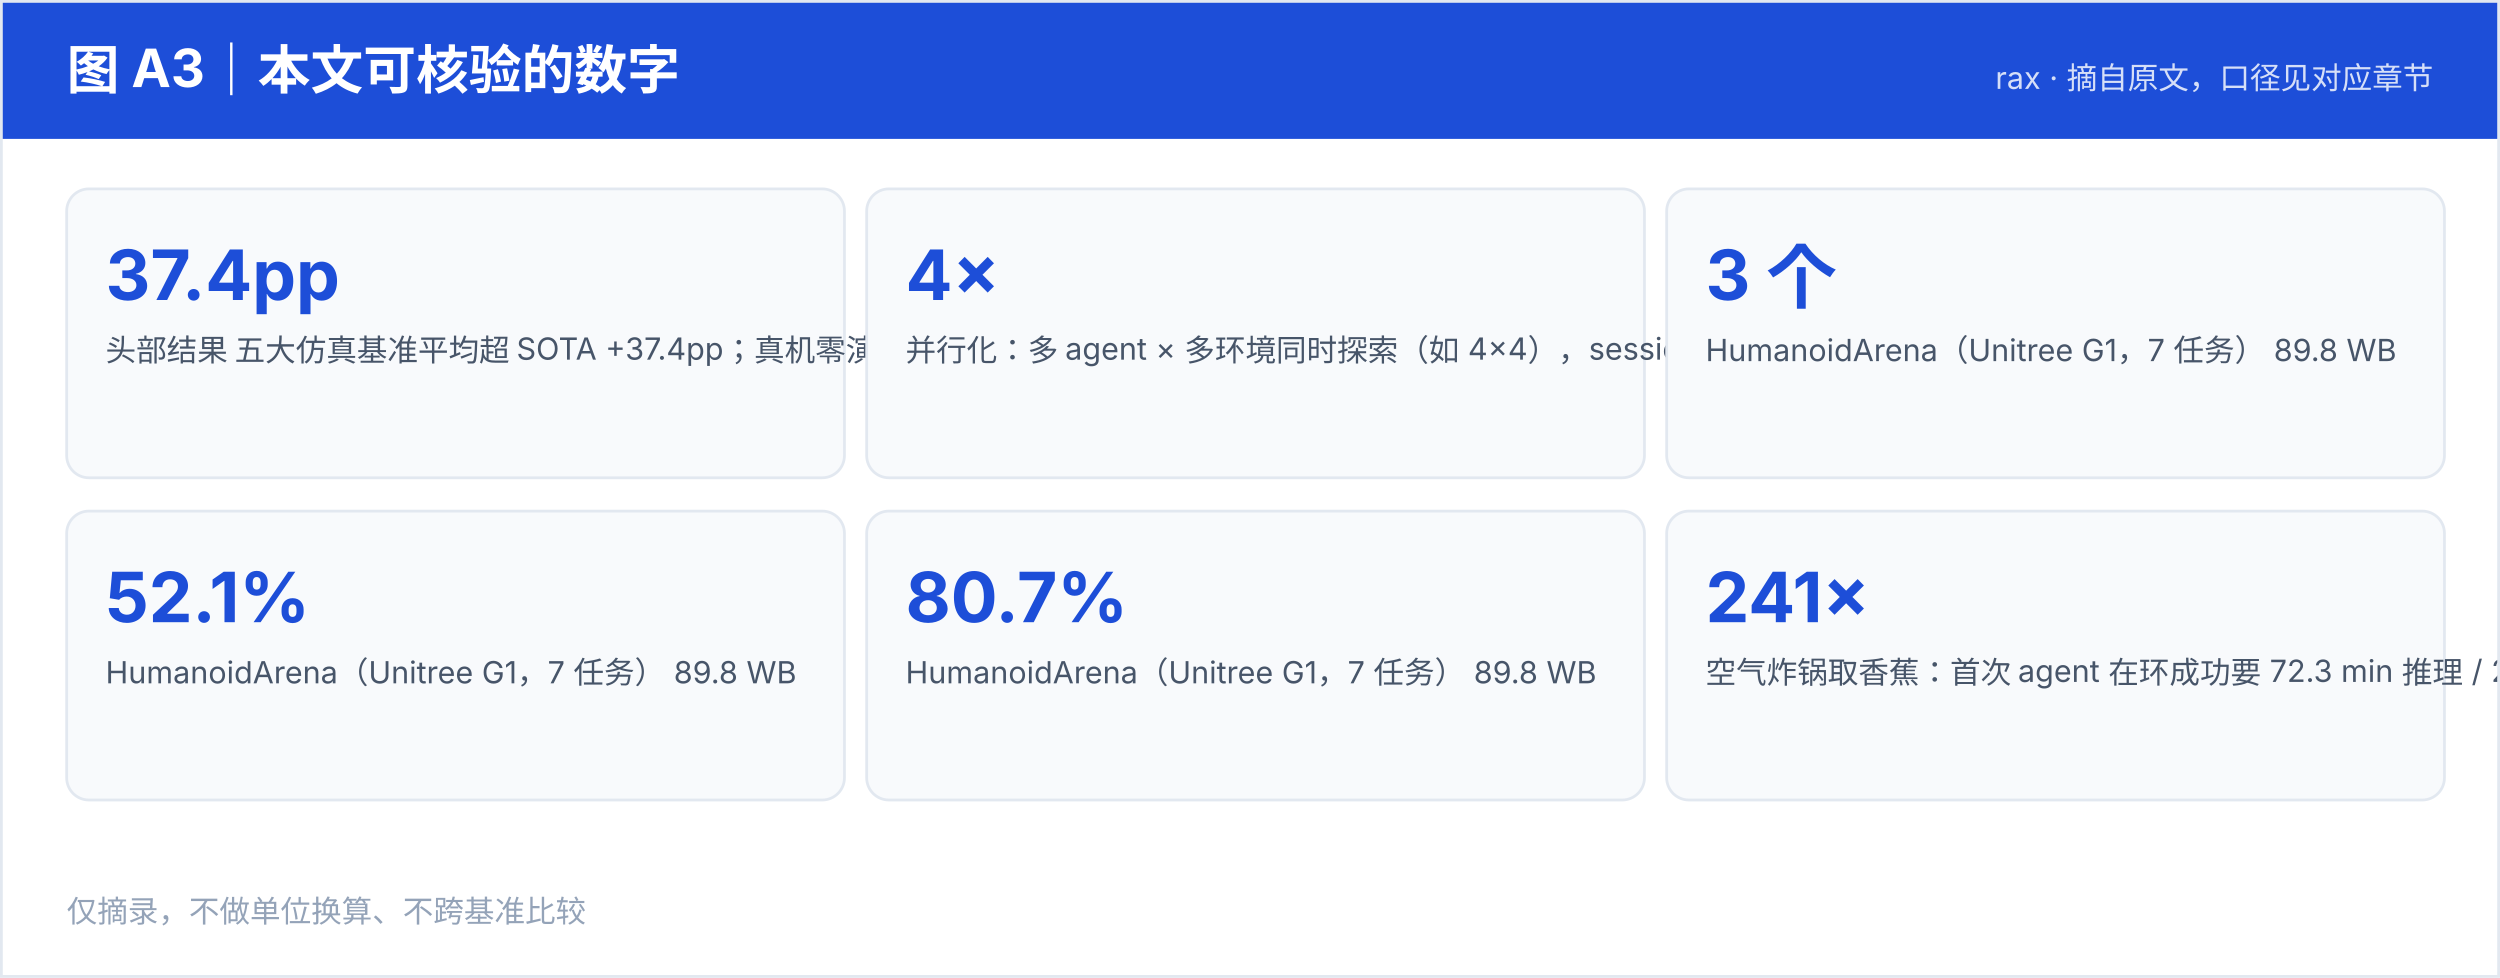
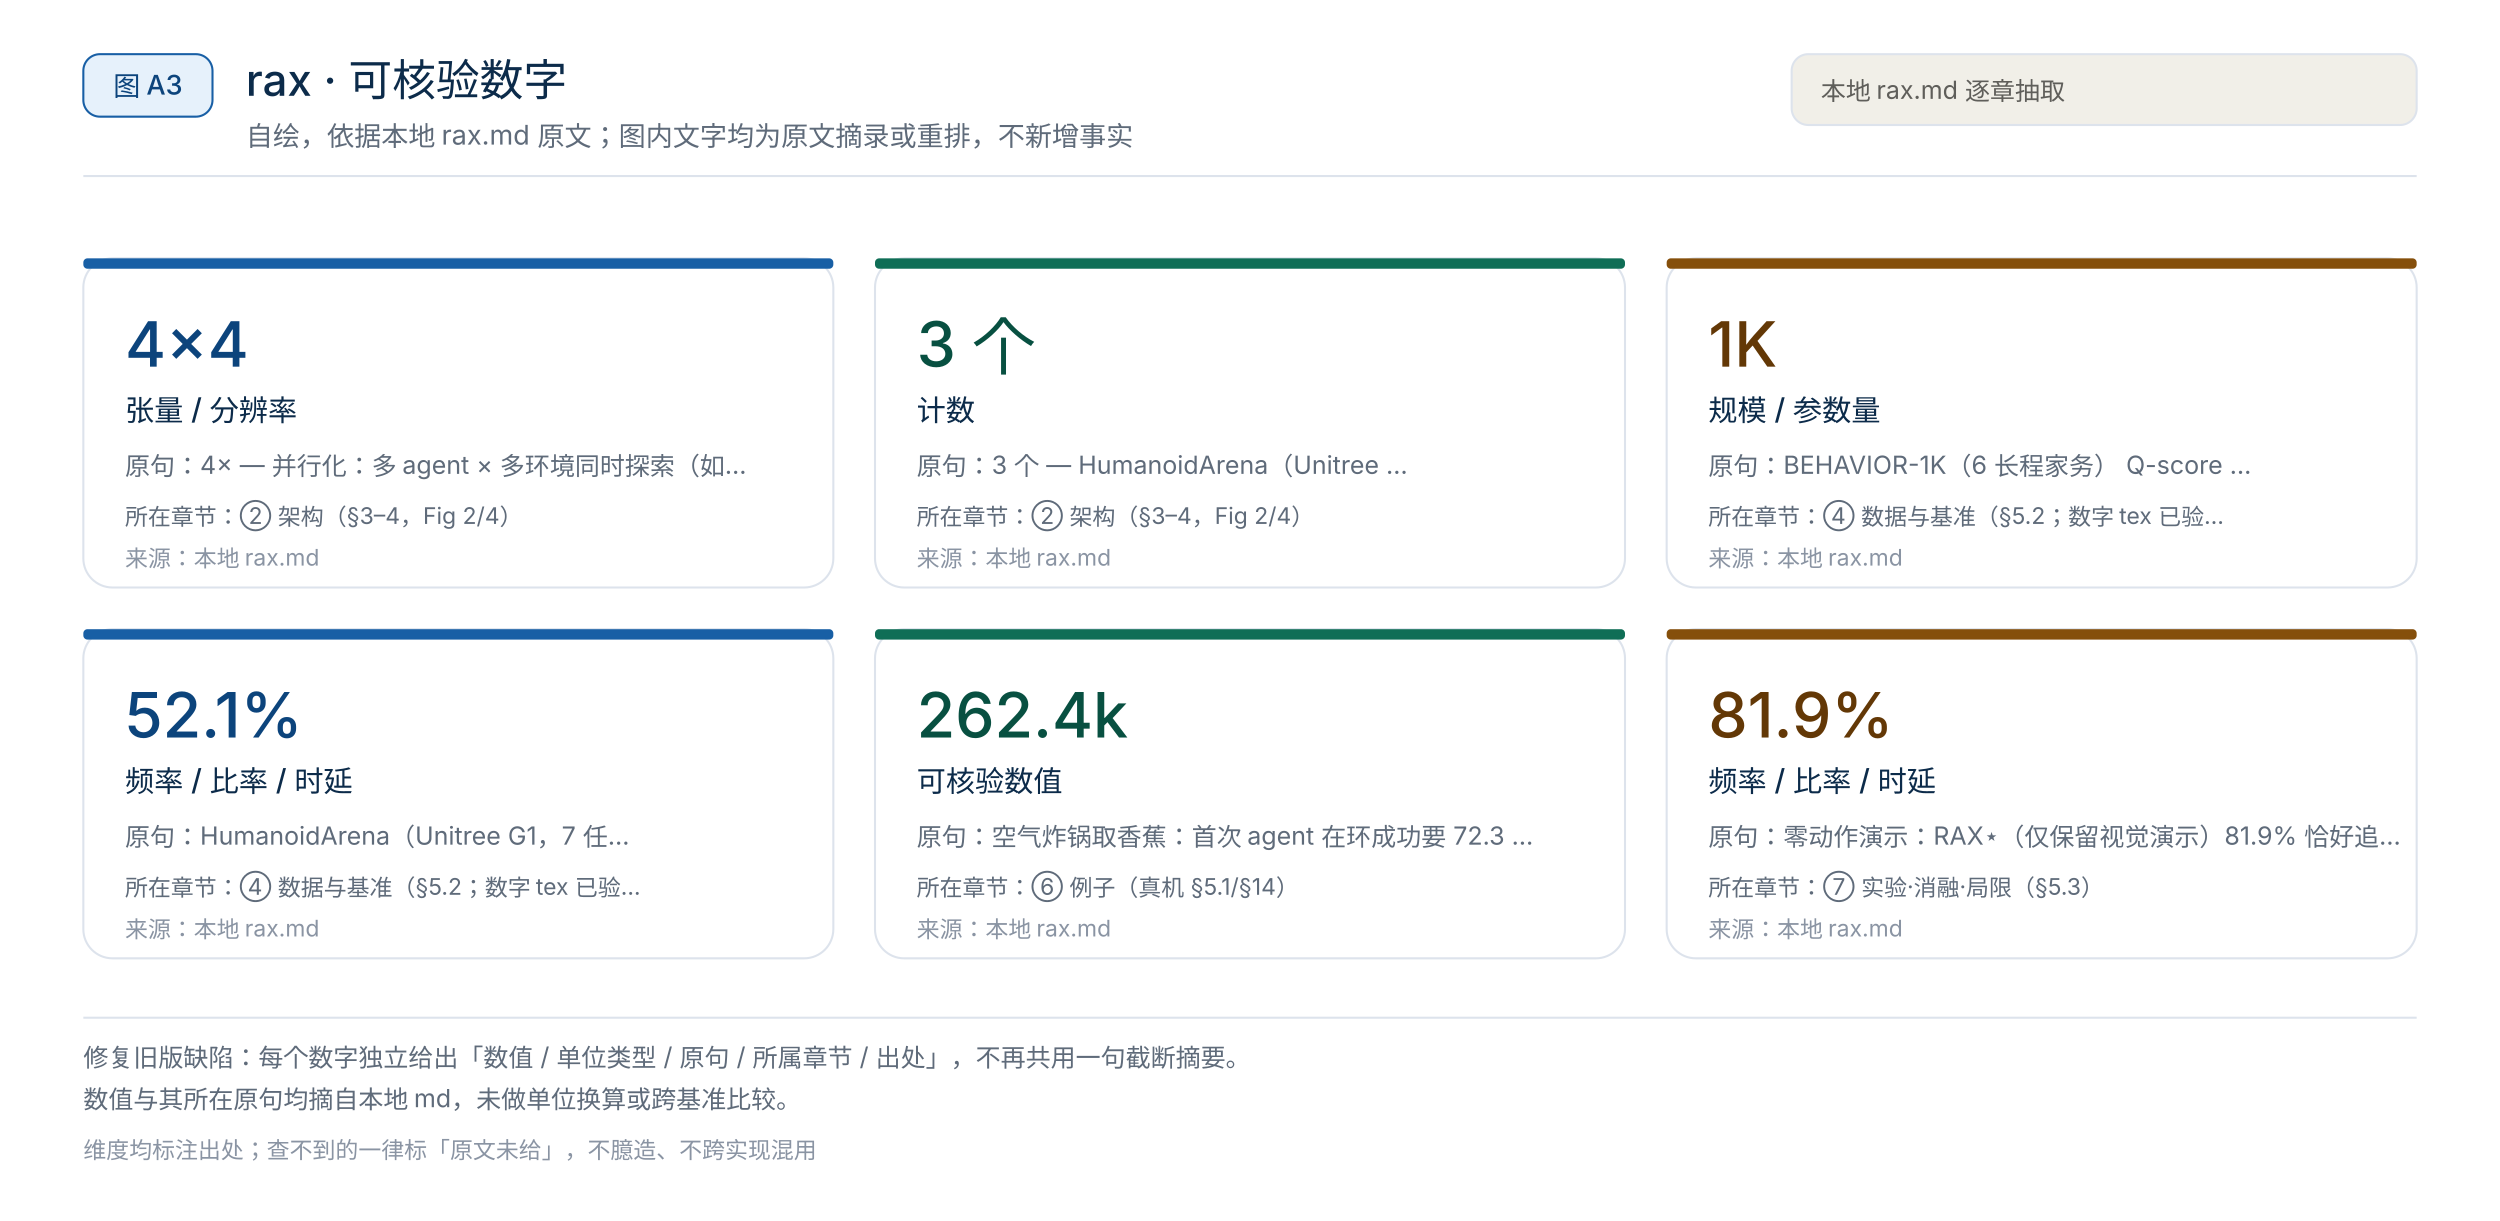
- <svg xmlns="http://www.w3.org/2000/svg" viewBox="0 0 900 352" width="900" height="352" font-family="PingFang SC, -apple-system, BlinkMacSystemFont, Microsoft YaHei, sans-serif">
-   <rect width="900" height="352" fill="#ffffff" />
-   <rect x="0" y="0" width="900" height="50" fill="#1d4ed8" />
-   <text x="24" y="32" font-size="19" fill="#ffffff" font-weight="700" text-anchor="start">图 A3｜本文可核验的数字</text>
-   <text x="876" y="32" font-size="11" fill="#ffffff" font-weight="400" text-anchor="end" opacity="0.82">rax · 摘自原文，口径见对应章节</text>
-   <rect x="24" y="68" width="280" height="104" rx="8" fill="#f8fafc" stroke="#e2e8f0" />
-   <text x="38" y="108" font-size="25" fill="#1d4ed8" font-weight="700" text-anchor="start">37.4pp</text>
-   <text x="38" y="130" font-size="11" fill="#475569" font-weight="400" text-anchor="start">头部结果 五大仿真基准平均超 SOTA +37.4pp；真机零演示 &lt;2h</text>
-   <rect x="312" y="68" width="280" height="104" rx="8" fill="#f8fafc" stroke="#e2e8f0" />
-   <text x="326" y="108" font-size="25" fill="#1d4ed8" font-weight="700" text-anchor="start">4×</text>
-   <text x="326" y="130" font-size="11" fill="#475569" font-weight="400" text-anchor="start">并行化：多 agent × 多环境同时探索（如 4×4），session 产</text>
-   <rect x="600" y="68" width="280" height="104" rx="8" fill="#f8fafc" stroke="#e2e8f0" />
-   <text x="614" y="108" font-size="25" fill="#1d4ed8" font-weight="700" text-anchor="start">3 个</text>
-   <text x="614" y="130" font-size="11" fill="#475569" font-weight="400" text-anchor="start">HumanoidArena（Unitree G1，7 任务） 89.8 WB</text>
-   <rect x="24" y="184" width="280" height="104" rx="8" fill="#f8fafc" stroke="#e2e8f0" />
-   <text x="38" y="224" font-size="25" fill="#1d4ed8" font-weight="700" text-anchor="start">52.1%</text>
-   <text x="38" y="246" font-size="11" fill="#475569" font-weight="400" text-anchor="start">HumanoidArena（Unitree G1，7 任务） 89.8 WB</text>
-   <rect x="312" y="184" width="280" height="104" rx="8" fill="#f8fafc" stroke="#e2e8f0" />
-   <text x="326" y="224" font-size="25" fill="#1d4ed8" font-weight="700" text-anchor="start">80.7%</text>
-   <text x="326" y="246" font-size="11" fill="#475569" font-weight="400" text-anchor="start">HumanoidArena（Unitree G1，7 任务） 89.8 WB</text>
-   <rect x="600" y="184" width="280" height="104" rx="8" fill="#f8fafc" stroke="#e2e8f0" />
-   <text x="614" y="224" font-size="25" fill="#1d4ed8" font-weight="700" text-anchor="start">241×</text>
-   <text x="614" y="246" font-size="11" fill="#475569" font-weight="400" text-anchor="start">空气炸锅取香蕉：首次 agent 在环成功要 72.3 min 推理 / 2</text>
-   <text x="24" y="332" font-size="11" fill="#94a3b8" font-weight="400" text-anchor="start">仅摘录，不做单位换算、不跨基准比较</text>
-   <rect x="0.5" y="0.5" width="899" height="351" fill="none" stroke="#e2e8f0" />
+ <svg xmlns="http://www.w3.org/2000/svg" width="1200" height="586" viewBox="0 0 1200 586" role="img">
+   <defs>
+     <marker id="arrow" viewBox="0 0 10 10" refX="8" refY="5" markerWidth="6" markerHeight="6" orient="auto-start-reverse">
+       <path d="M2 1L8 5L2 9" fill="none" stroke="#185FA5" stroke-width="1.6" stroke-linecap="round" stroke-linejoin="round" />
+     </marker>
+   </defs>
+   <rect x="0" y="0" width="1200" height="586" rx="0" fill="#FFFFFF" stroke="#FFFFFF" stroke-width="1" />
+   <text x="118" y="46" font-family="-apple-system,BlinkMacSystemFont,'PingFang SC','Microsoft YaHei',sans-serif" font-size="21" font-weight="500" fill="#0C2B4A" text-anchor="start">rax · 可核验数字</text>
+   <text x="118" y="70" font-family="-apple-system,BlinkMacSystemFont,'PingFang SC','Microsoft YaHei',sans-serif" font-size="13" font-weight="400" fill="#5F6B7A" text-anchor="start">自绘，依据本地 rax.md 原文；图内文字均为原文摘录或重排，不新增事实</text>
+   <rect x="40" y="84" width="1120" height="1" rx="0" fill="#DDE3EC" stroke="#DDE3EC" stroke-width="0" />
+   <rect x="860" y="26" width="300" height="34" rx="8" fill="#F1EFE8" stroke="#DDE3EC" stroke-width="1" />
+   <text x="874" y="48" font-family="-apple-system,BlinkMacSystemFont,'PingFang SC','Microsoft YaHei',sans-serif" font-size="12" font-weight="400" fill="#5F5E5A" text-anchor="start">本地 rax.md 逐章抽取</text>
+   <rect x="40" y="26" width="62" height="30" rx="8" fill="#E6F1FB" stroke="#185FA5" stroke-width="1" />
+   <text x="71" y="46" font-family="-apple-system,BlinkMacSystemFont,'PingFang SC','Microsoft YaHei',sans-serif" font-size="13" font-weight="500" fill="#0C447C" text-anchor="middle">图 A3</text>
+   <rect x="40" y="124" width="360" height="158" rx="14" fill="#FFFFFF" stroke="#DDE3EC" stroke-width="1" />
+   <rect x="40" y="124" width="360" height="5" rx="2" fill="#185FA5" stroke="#185FA5" stroke-width="0" />
+   <text x="60" y="176" font-family="-apple-system,BlinkMacSystemFont,'PingFang SC','Microsoft YaHei',sans-serif" font-size="30" font-weight="500" fill="#0C447C" text-anchor="start">4×4</text>
+   <text x="60" y="202" font-family="-apple-system,BlinkMacSystemFont,'PingFang SC','Microsoft YaHei',sans-serif" font-size="14" font-weight="500" fill="#0C2B4A" text-anchor="start">张量 / 分辨率</text>
+   <text x="60" y="228" font-family="-apple-system,BlinkMacSystemFont,'PingFang SC','Microsoft YaHei',sans-serif" font-size="12" font-weight="400" fill="#5F6B7A" text-anchor="start">原句：4× — 并行化：多 agent × 多环境同时探索（如…</text>
+   <text x="60" y="252" font-family="-apple-system,BlinkMacSystemFont,'PingFang SC','Microsoft YaHei',sans-serif" font-size="11" font-weight="400" fill="#5F6B7A" text-anchor="start">所在章节：② 架构（§3–4，Fig 2/4）</text>
+   <text x="60" y="272" font-family="-apple-system,BlinkMacSystemFont,'PingFang SC','Microsoft YaHei',sans-serif" font-size="11" font-weight="400" fill="#8A94A3" text-anchor="start">来源：本地 rax.md</text>
+   <rect x="420" y="124" width="360" height="158" rx="14" fill="#FFFFFF" stroke="#DDE3EC" stroke-width="1" />
+   <rect x="420" y="124" width="360" height="5" rx="2" fill="#0F6E56" stroke="#0F6E56" stroke-width="0" />
+   <text x="440" y="176" font-family="-apple-system,BlinkMacSystemFont,'PingFang SC','Microsoft YaHei',sans-serif" font-size="30" font-weight="500" fill="#085041" text-anchor="start">3 个</text>
+   <text x="440" y="202" font-family="-apple-system,BlinkMacSystemFont,'PingFang SC','Microsoft YaHei',sans-serif" font-size="14" font-weight="500" fill="#0C2B4A" text-anchor="start">计数</text>
+   <text x="440" y="228" font-family="-apple-system,BlinkMacSystemFont,'PingFang SC','Microsoft YaHei',sans-serif" font-size="12" font-weight="400" fill="#5F6B7A" text-anchor="start">原句：3 个 — HumanoidArena（Unitree …</text>
+   <text x="440" y="252" font-family="-apple-system,BlinkMacSystemFont,'PingFang SC','Microsoft YaHei',sans-serif" font-size="11" font-weight="400" fill="#5F6B7A" text-anchor="start">所在章节：② 架构（§3–4，Fig 2/4）</text>
+   <text x="440" y="272" font-family="-apple-system,BlinkMacSystemFont,'PingFang SC','Microsoft YaHei',sans-serif" font-size="11" font-weight="400" fill="#8A94A3" text-anchor="start">来源：本地 rax.md</text>
+   <rect x="800" y="124" width="360" height="158" rx="14" fill="#FFFFFF" stroke="#DDE3EC" stroke-width="1" />
+   <rect x="800" y="124" width="360" height="5" rx="2" fill="#854F0B" stroke="#854F0B" stroke-width="0" />
+   <text x="820" y="176" font-family="-apple-system,BlinkMacSystemFont,'PingFang SC','Microsoft YaHei',sans-serif" font-size="30" font-weight="500" fill="#633806" text-anchor="start">1K</text>
+   <text x="820" y="202" font-family="-apple-system,BlinkMacSystemFont,'PingFang SC','Microsoft YaHei',sans-serif" font-size="14" font-weight="500" fill="#0C2B4A" text-anchor="start">规模 / 参数量</text>
+   <text x="820" y="228" font-family="-apple-system,BlinkMacSystemFont,'PingFang SC','Microsoft YaHei',sans-serif" font-size="12" font-weight="400" fill="#5F6B7A" text-anchor="start">原句：BEHAVIOR-1K（6 长程家务） Q-score …</text>
+   <text x="820" y="252" font-family="-apple-system,BlinkMacSystemFont,'PingFang SC','Microsoft YaHei',sans-serif" font-size="11" font-weight="400" fill="#5F6B7A" text-anchor="start">所在章节：④ 数据与基准（§5.2；数字 tex 已验…</text>
+   <text x="820" y="272" font-family="-apple-system,BlinkMacSystemFont,'PingFang SC','Microsoft YaHei',sans-serif" font-size="11" font-weight="400" fill="#8A94A3" text-anchor="start">来源：本地 rax.md</text>
+   <rect x="40" y="302" width="360" height="158" rx="14" fill="#FFFFFF" stroke="#DDE3EC" stroke-width="1" />
+   <rect x="40" y="302" width="360" height="5" rx="2" fill="#185FA5" stroke="#185FA5" stroke-width="0" />
+   <text x="60" y="354" font-family="-apple-system,BlinkMacSystemFont,'PingFang SC','Microsoft YaHei',sans-serif" font-size="30" font-weight="500" fill="#0C447C" text-anchor="start">52.1%</text>
+   <text x="60" y="380" font-family="-apple-system,BlinkMacSystemFont,'PingFang SC','Microsoft YaHei',sans-serif" font-size="14" font-weight="500" fill="#0C2B4A" text-anchor="start">频率 / 比率 / 时延</text>
+   <text x="60" y="406" font-family="-apple-system,BlinkMacSystemFont,'PingFang SC','Microsoft YaHei',sans-serif" font-size="12" font-weight="400" fill="#5F6B7A" text-anchor="start">原句：HumanoidArena（Unitree G1，7 任…</text>
+   <text x="60" y="430" font-family="-apple-system,BlinkMacSystemFont,'PingFang SC','Microsoft YaHei',sans-serif" font-size="11" font-weight="400" fill="#5F6B7A" text-anchor="start">所在章节：④ 数据与基准（§5.2；数字 tex 已验…</text>
+   <text x="60" y="450" font-family="-apple-system,BlinkMacSystemFont,'PingFang SC','Microsoft YaHei',sans-serif" font-size="11" font-weight="400" fill="#8A94A3" text-anchor="start">来源：本地 rax.md</text>
+   <rect x="420" y="302" width="360" height="158" rx="14" fill="#FFFFFF" stroke="#DDE3EC" stroke-width="1" />
+   <rect x="420" y="302" width="360" height="5" rx="2" fill="#0F6E56" stroke="#0F6E56" stroke-width="0" />
+   <text x="440" y="354" font-family="-apple-system,BlinkMacSystemFont,'PingFang SC','Microsoft YaHei',sans-serif" font-size="30" font-weight="500" fill="#085041" text-anchor="start">262.4k</text>
+   <text x="440" y="380" font-family="-apple-system,BlinkMacSystemFont,'PingFang SC','Microsoft YaHei',sans-serif" font-size="14" font-weight="500" fill="#0C2B4A" text-anchor="start">可核验数值</text>
+   <text x="440" y="406" font-family="-apple-system,BlinkMacSystemFont,'PingFang SC','Microsoft YaHei',sans-serif" font-size="12" font-weight="400" fill="#5F6B7A" text-anchor="start">原句：空气炸锅取香蕉：首次 agent 在环成功要 72.3 …</text>
+   <text x="440" y="430" font-family="-apple-system,BlinkMacSystemFont,'PingFang SC','Microsoft YaHei',sans-serif" font-size="11" font-weight="400" fill="#5F6B7A" text-anchor="start">所在章节：⑥ 例子（真机 §5.1/§14）</text>
+   <text x="440" y="450" font-family="-apple-system,BlinkMacSystemFont,'PingFang SC','Microsoft YaHei',sans-serif" font-size="11" font-weight="400" fill="#8A94A3" text-anchor="start">来源：本地 rax.md</text>
+   <rect x="800" y="302" width="360" height="158" rx="14" fill="#FFFFFF" stroke="#DDE3EC" stroke-width="1" />
+   <rect x="800" y="302" width="360" height="5" rx="2" fill="#854F0B" stroke="#854F0B" stroke-width="0" />
+   <text x="820" y="354" font-family="-apple-system,BlinkMacSystemFont,'PingFang SC','Microsoft YaHei',sans-serif" font-size="30" font-weight="500" fill="#633806" text-anchor="start">81.9%</text>
+   <text x="820" y="380" font-family="-apple-system,BlinkMacSystemFont,'PingFang SC','Microsoft YaHei',sans-serif" font-size="14" font-weight="500" fill="#0C2B4A" text-anchor="start">频率 / 比率 / 时延</text>
+   <text x="820" y="406" font-family="-apple-system,BlinkMacSystemFont,'PingFang SC','Microsoft YaHei',sans-serif" font-size="12" font-weight="400" fill="#5F6B7A" text-anchor="start">原句：零动作演示：RAX⋆（仅保留视觉演示）81.9% 恰好追…</text>
+   <text x="820" y="430" font-family="-apple-system,BlinkMacSystemFont,'PingFang SC','Microsoft YaHei',sans-serif" font-size="11" font-weight="400" fill="#5F6B7A" text-anchor="start">所在章节：⑦ 实验·消融·局限（§5.3）</text>
+   <text x="820" y="450" font-family="-apple-system,BlinkMacSystemFont,'PingFang SC','Microsoft YaHei',sans-serif" font-size="11" font-weight="400" fill="#8A94A3" text-anchor="start">来源：本地 rax.md</text>
+   <rect x="40" y="488" width="1120" height="1" rx="0" fill="#DDE3EC" stroke="#DDE3EC" stroke-width="0" />
+   <text x="40" y="512" font-family="-apple-system,BlinkMacSystemFont,'PingFang SC','Microsoft YaHei',sans-serif" font-size="12" font-weight="400" fill="#5F6B7A" text-anchor="start">修复旧版缺陷：每个数字独立给出「数值 / 单位类型 / 原句 / 所属章节 / 出处」，不再共用一句截断摘要。</text>
+   <text x="40" y="532" font-family="-apple-system,BlinkMacSystemFont,'PingFang SC','Microsoft YaHei',sans-serif" font-size="12" font-weight="400" fill="#5F6B7A" text-anchor="start">数值与其所在原句均摘自本地 md，未做单位换算或跨基准比较。</text>
+   <text x="40" y="556" font-family="-apple-system,BlinkMacSystemFont,'PingFang SC','Microsoft YaHei',sans-serif" font-size="11" font-weight="400" fill="#8A94A3" text-anchor="start">维度均标注出处；查不到的一律标「原文未给」，不臆造、不跨实现混用</text>
</svg>
